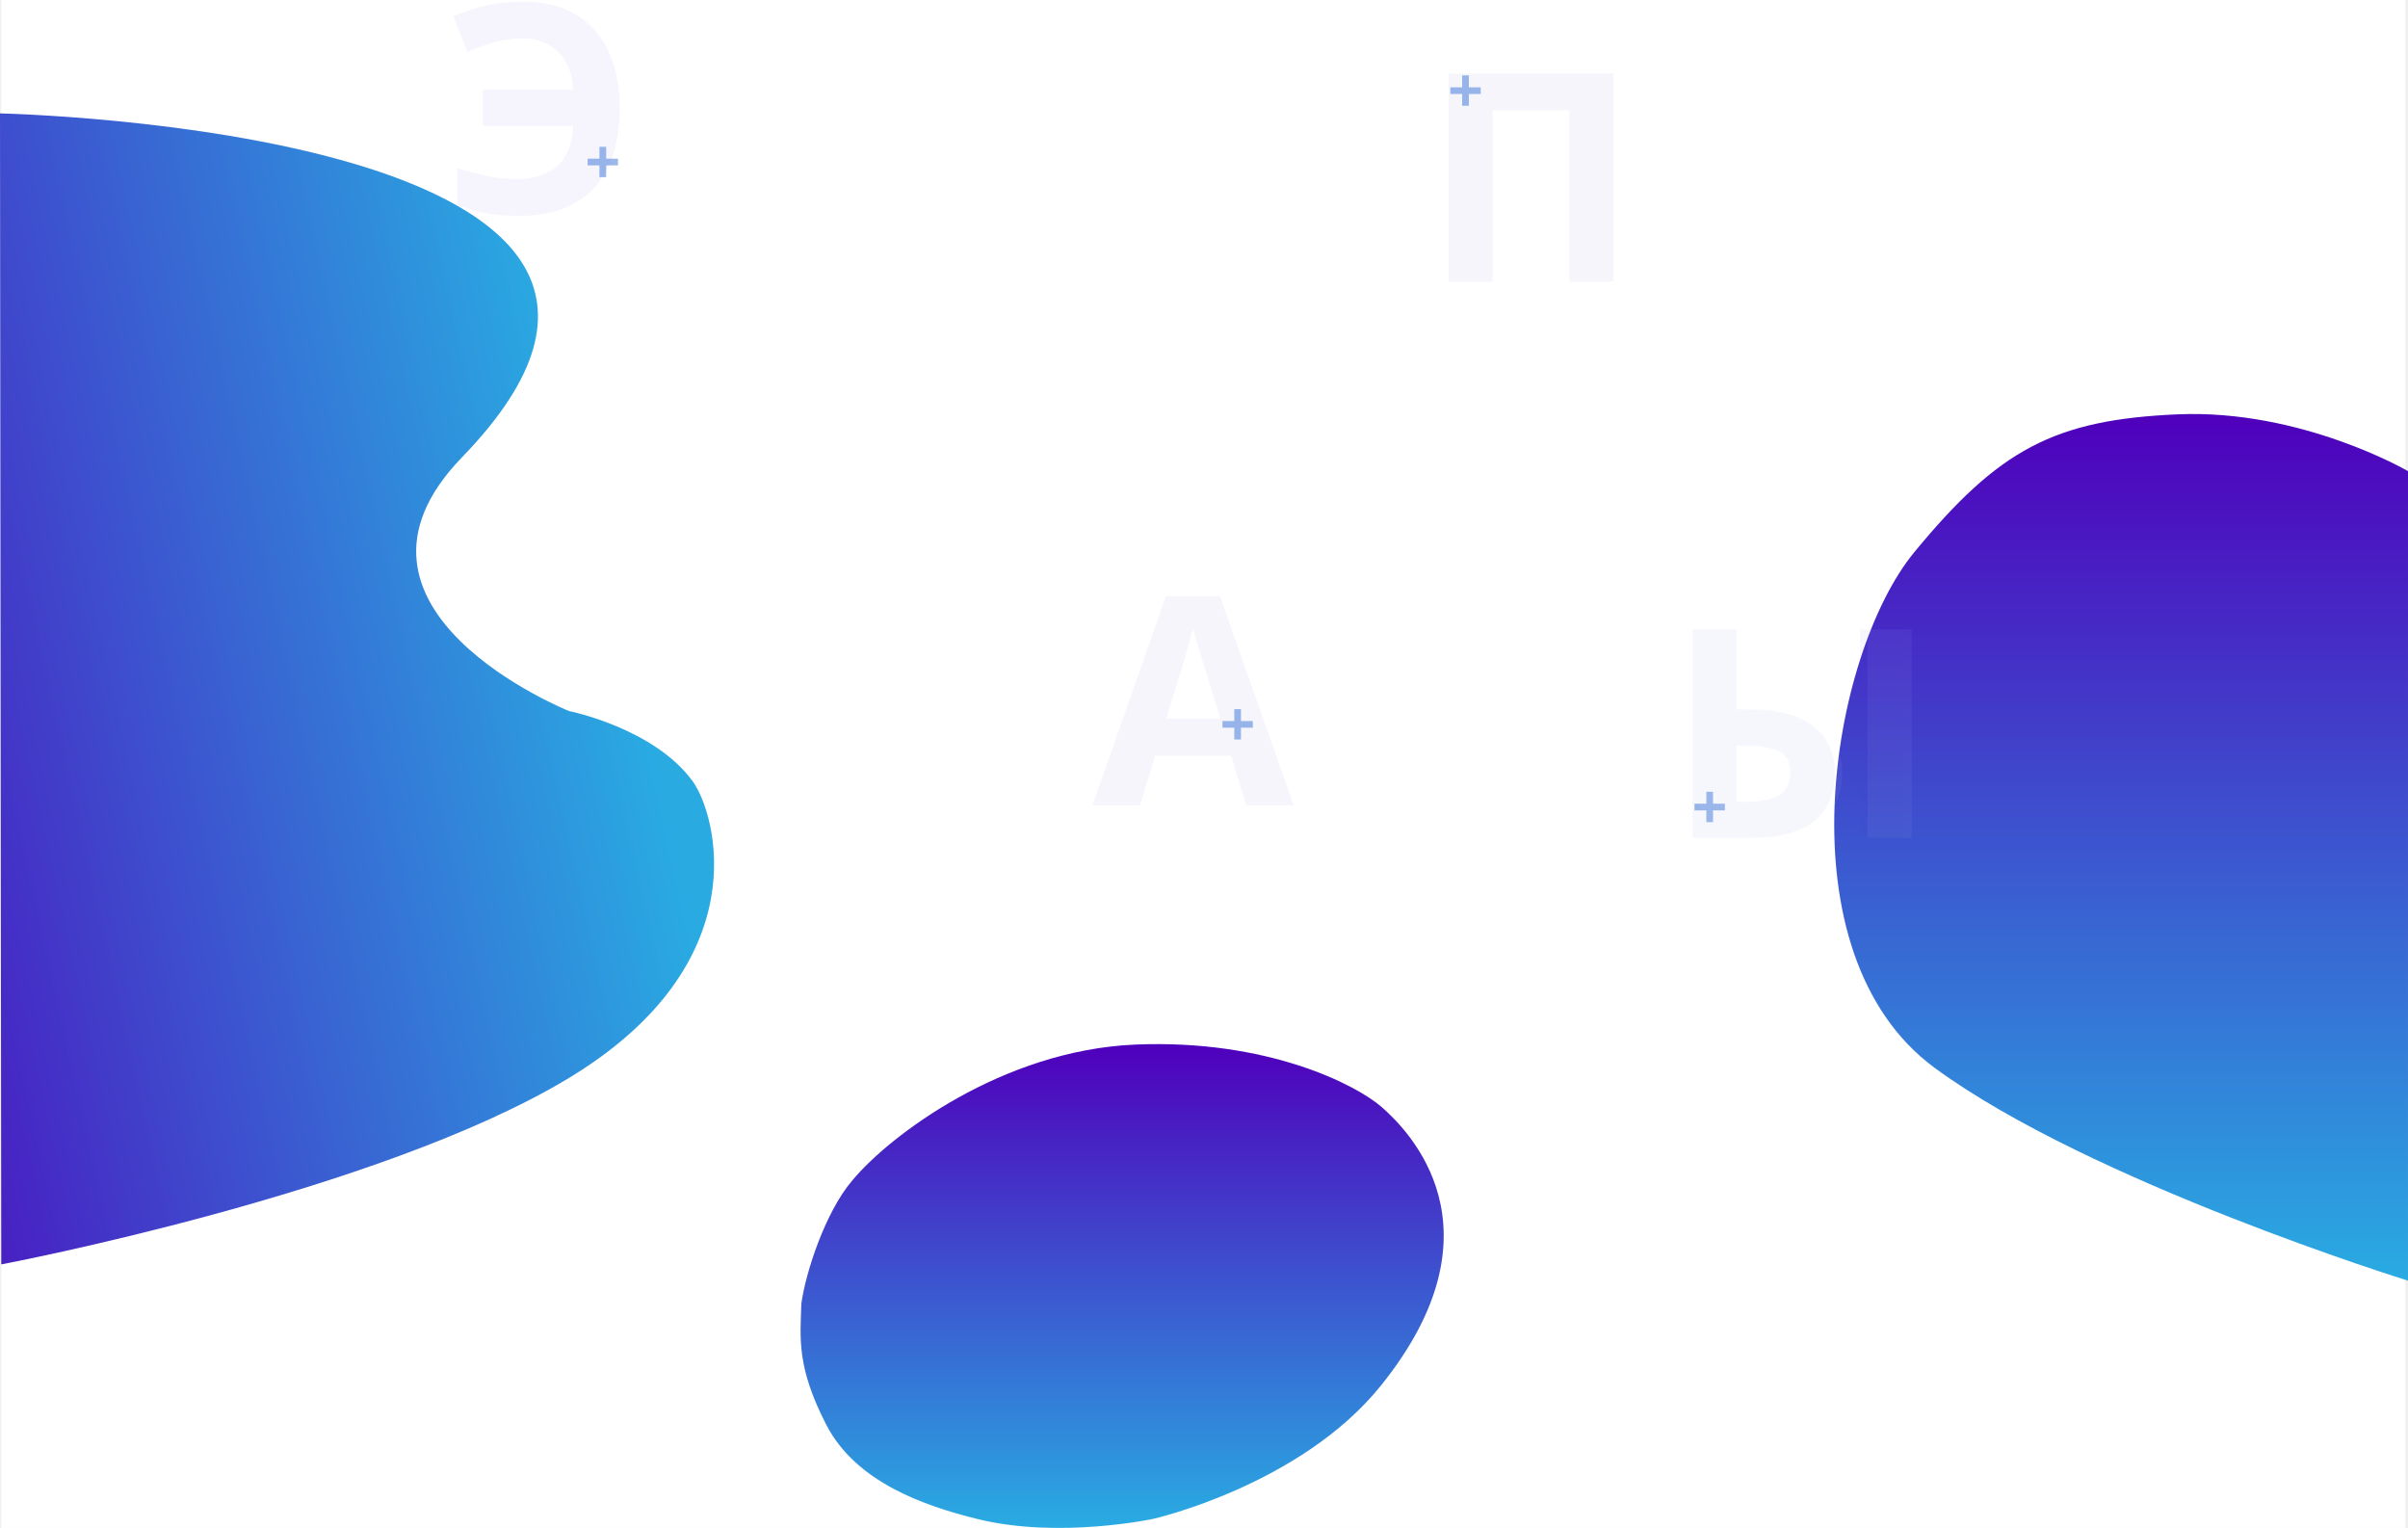
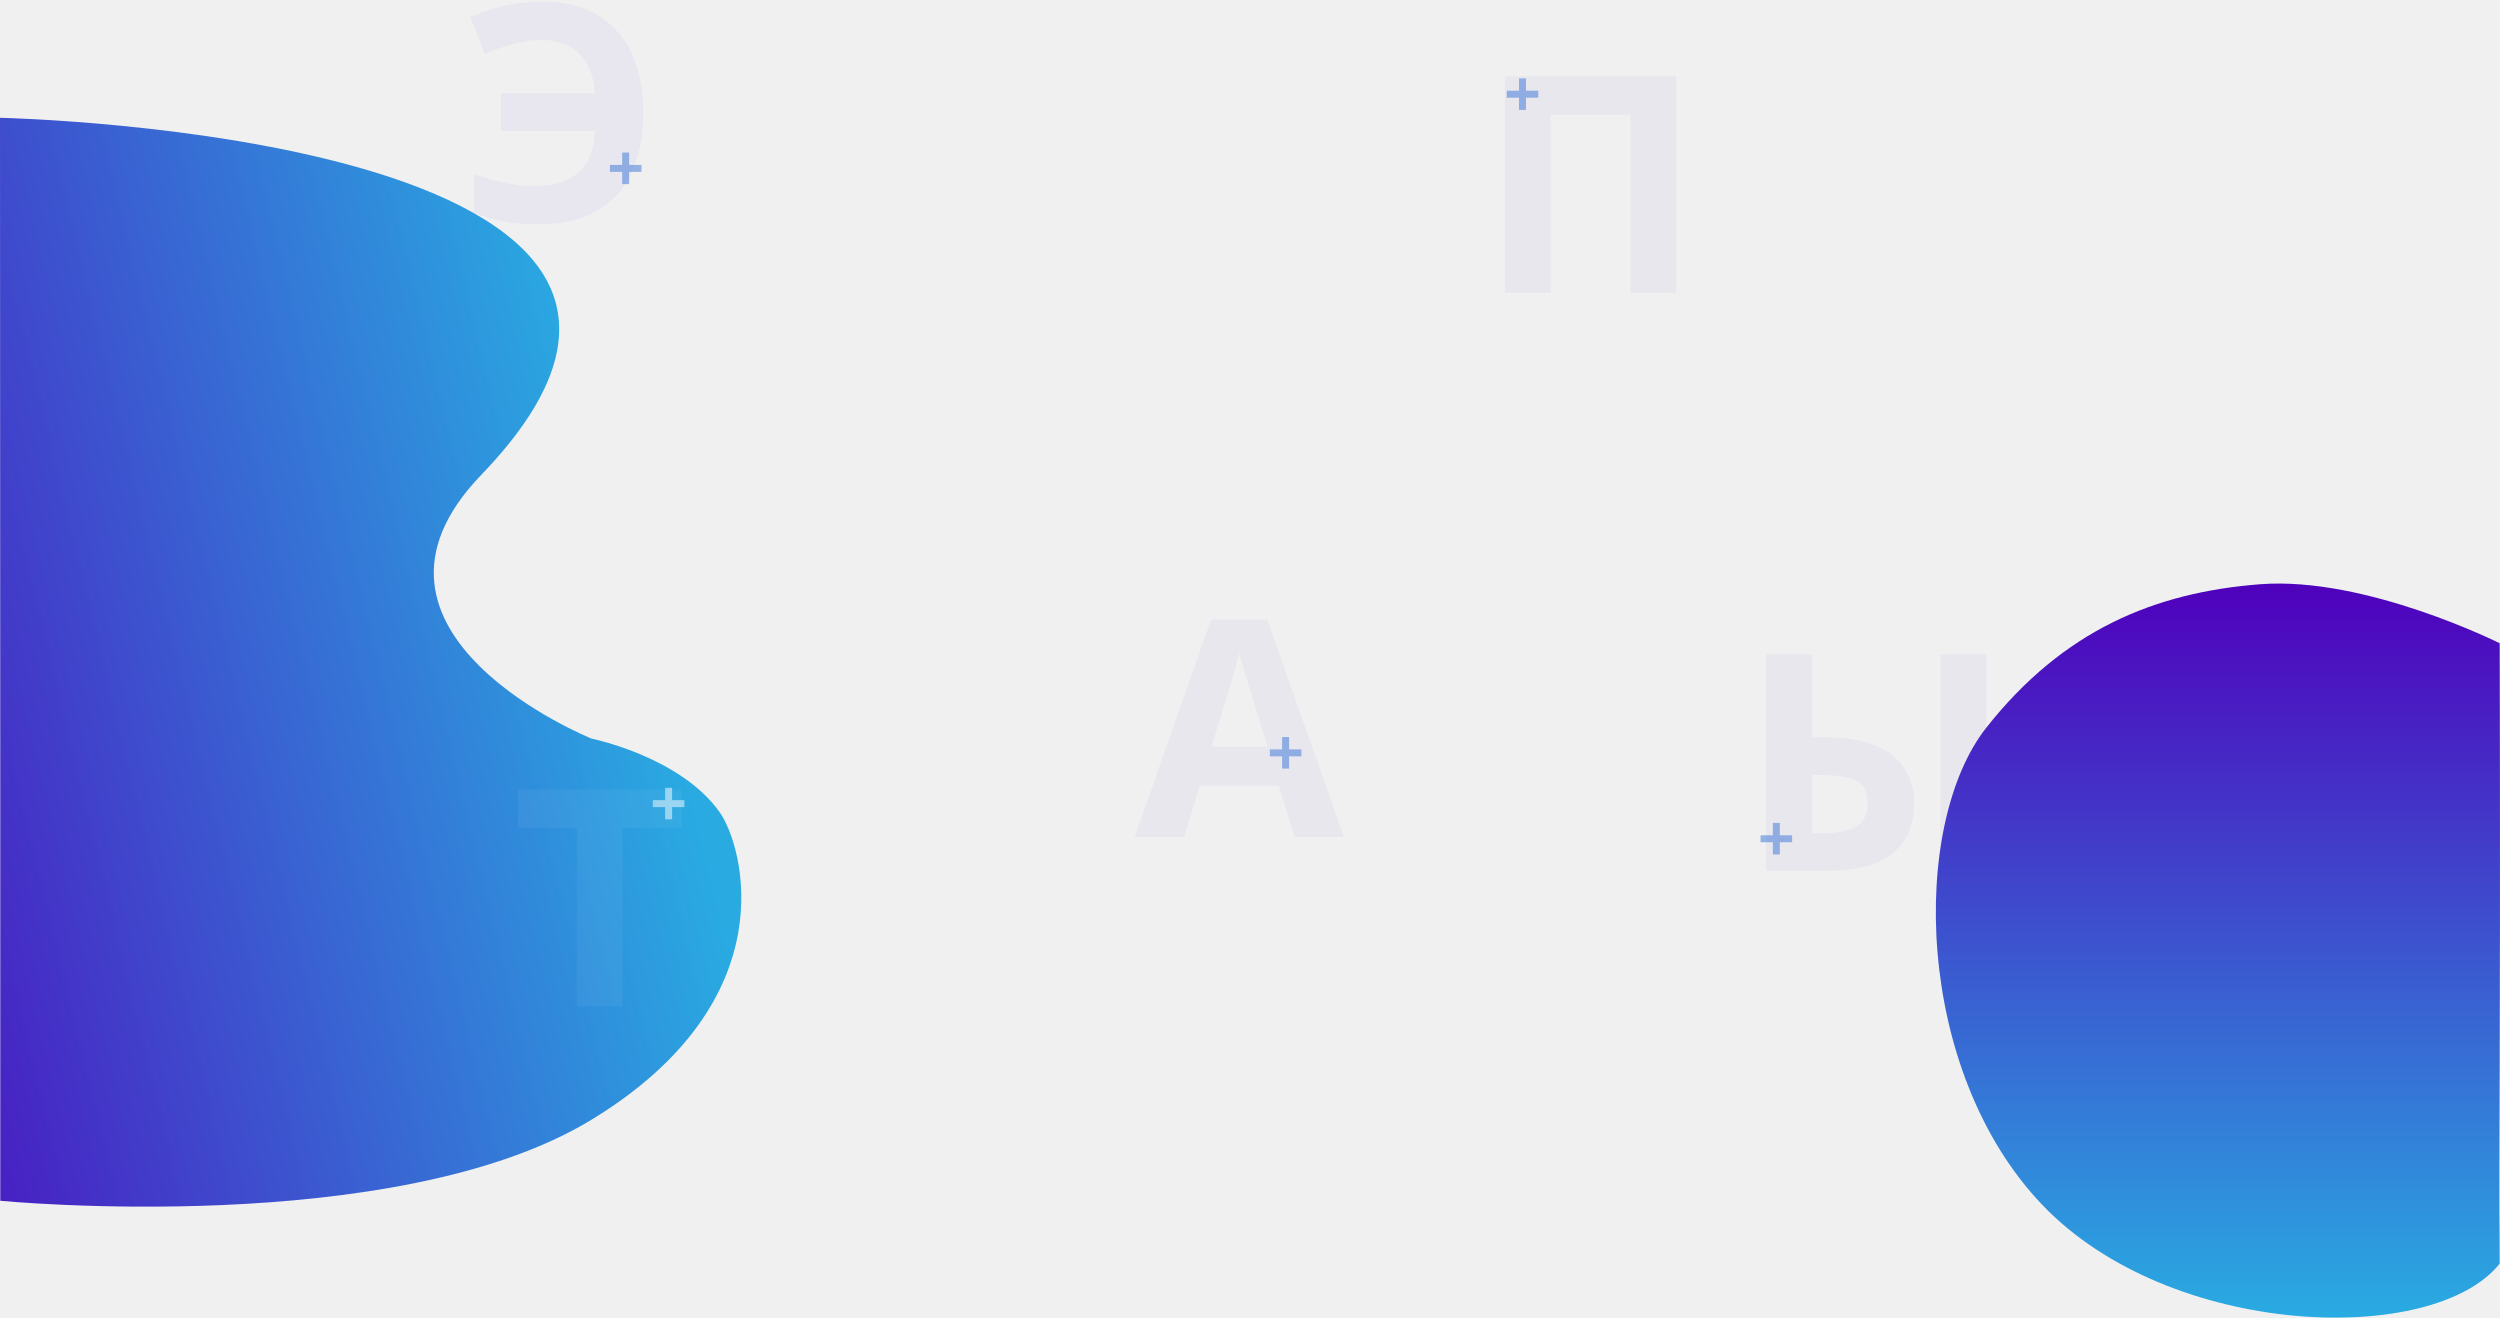
- <svg xmlns="http://www.w3.org/2000/svg" xmlns:xlink="http://www.w3.org/1999/xlink" viewBox="0 0 1923.122 1220">
+ <svg xmlns="http://www.w3.org/2000/svg" xmlns:xlink="http://www.w3.org/1999/xlink" width="1920.587" height="1012.248" viewBox="0 0 1920.587 1012.248">
  <defs>
-     <style>.a,.b,.e{fill:#fff;}.b,.c,.d,.i{font-size:233px;opacity:0.05;}.b,.c,.d,.e,.f,.i{font-family:HelveticaNeueCyr-Bold, HelveticaNeueCyr;font-weight:700;letter-spacing:0.08em;}.c{fill:#452cc5;}.d{fill:#4a14c0;}.e,.f{font-size:50px;opacity:0.5;}.f{fill:#3574d5;}.g{fill:url(#a);}.h{fill:url(#c);}.i{fill:#3f4acd;}</style>
-     <linearGradient id="a" x1="0.5" x2="0.5" y2="1" gradientUnits="objectBoundingBox">
+     <linearGradient id="a" x1="-0.304" y1="0.832" x2="0.867" y2="0.418" gradientUnits="objectBoundingBox">
      <stop offset="0" stop-color="#4f00bc" />
      <stop offset="1" stop-color="#29abe2" />
    </linearGradient>
-     <linearGradient id="c" x1="-0.304" y1="0.832" x2="0.867" y2="0.418" xlink:href="#a" />
+     <linearGradient id="b" x1="0.5" y1="0" x2="0.5" y2="1" xlink:href="#a" />
  </defs>
-   <g transform="translate(1 -1136)">
-     <rect class="a" width="1920" height="1220" transform="translate(0 1136)" />
-     <g transform="translate(353.267 1095)">
-       <text class="b" transform="translate(111 814)">
-         <tspan x="-71.182" y="0">Т</tspan>
-       </text>
-       <text class="c" transform="translate(598 684)">
-         <tspan x="-79.802" y="0">А</tspan>
-       </text>
-       <text class="c" transform="translate(868 266)">
-         <tspan x="-86.326" y="0">П</tspan>
-       </text>
-       <text class="d" transform="translate(86 211)">
-         <tspan x="-86.326" y="0">Э</tspan>
-       </text>
-     </g>
-     <g transform="translate(466.146 1181)">
-       <text class="e" transform="translate(48 590)">
-         <tspan x="-15" y="0">+</tspan>
-       </text>
-       <text class="f" transform="translate(15 102)">
-         <tspan x="-15" y="0">+</tspan>
-       </text>
-       <text class="f" transform="translate(704 45)">
-         <tspan x="-15" y="0">+</tspan>
-       </text>
-       <text class="f" transform="translate(522 551)">
-         <tspan x="-15" y="0">+</tspan>
-       </text>
-       <text class="f" transform="translate(899 617)">
-         <tspan x="-15" y="0">+</tspan>
-       </text>
-     </g>
-     <path class="g" d="M1876.124,1475.172s-85.136-49.617-184-45.34-142.927,28.3-210.284,110.046-107.9,320.7,16.428,411.885,377.851,169.784,377.851,169.784Z" transform="translate(45.998 37)" />
-     <path class="g" d="M1897.792,1479.989c-20.386-18-91.653-54.639-197.252-50.128s-195.914,72.426-225.852,108.471c-21.594,25.278-37.229,73.406-40.67,98.355-.86,27.53-3.971,50.3,19.854,96.621s79.041,64.942,120.123,75.2c65.52,16.366,141.211,0,141.211,0s117.7-26.7,181.873-106.618C1997.981,1576.233,1918.178,1497.993,1897.792,1479.989Z" transform="translate(-795.027 540.189)" />
-     <path class="h" d="M-139,1217.374s622.328,13.134,369,274.542c-117.544,121.292,85.428,202.641,85.428,202.641s68.5,13.708,99.128,56.593c18.238,25.731,52.713,144.447-99.128,236.354S-138,2136.372-138,2136.372Z" transform="translate(138 9.174)" />
-     <text class="b" transform="translate(1441.267 1805)">
+   <g transform="translate(353.491 -41)">
+     <text transform="translate(598 684)" fill="#452cc5" font-size="233" font-family="HelveticaNeueCyr-Bold, HelveticaNeueCyr" font-weight="700" letter-spacing="0.08em" opacity="0.05">
+       <tspan x="-79.802" y="0">А</tspan>
+     </text>
+     <text transform="translate(634.879 637)" fill="#3574d5" font-size="50" font-family="HelveticaNeueCyr-Bold, HelveticaNeueCyr" font-weight="700" letter-spacing="0.08em" opacity="0.5">
+       <tspan x="-15" y="0">+</tspan>
+     </text>
+     <text transform="translate(868 266)" fill="#452cc5" font-size="233" font-family="HelveticaNeueCyr-Bold, HelveticaNeueCyr" font-weight="700" letter-spacing="0.08em" opacity="0.05">
+       <tspan x="-86.326" y="0">П</tspan>
+     </text>
+     <text transform="translate(816.879 131)" fill="#3574d5" font-size="50" font-family="HelveticaNeueCyr-Bold, HelveticaNeueCyr" font-weight="700" letter-spacing="0.08em" opacity="0.5">
+       <tspan x="-15" y="0">+</tspan>
+     </text>
+     <text transform="translate(1088 710)" fill="#452cc5" font-size="233" font-family="HelveticaNeueCyr-Bold, HelveticaNeueCyr" font-weight="700" letter-spacing="0.08em" opacity="0.05">
      <tspan x="-105.665" y="0">Ы</tspan>
    </text>
-     <text class="i" transform="translate(1435.431 1805)">
-       <tspan x="-105.665" y="0">Ы</tspan>
+     <text transform="translate(1011.879 703)" fill="#3574d5" font-size="50" font-family="HelveticaNeueCyr-Bold, HelveticaNeueCyr" font-weight="700" letter-spacing="0.08em" opacity="0.5">
+       <tspan x="-15" y="0">+</tspan>
+     </text>
+     <text transform="translate(86 211)" fill="#4a14c0" font-size="233" font-family="HelveticaNeueCyr-Bold, HelveticaNeueCyr" font-weight="700" letter-spacing="0.08em" opacity="0.05">
+       <tspan x="-86.326" y="0">Э</tspan>
+     </text>
+     <text transform="translate(127.879 188)" fill="#3574d5" font-size="50" font-family="HelveticaNeueCyr-Bold, HelveticaNeueCyr" font-weight="700" letter-spacing="0.08em" opacity="0.5">
+       <tspan x="-15" y="0">+</tspan>
+     </text>
+     <g transform="translate(-353.267 -1095)">
+       <path d="M-142.223,1217.318S478.965,1230.5,227.4,1491.741c-116.724,121.216,84.832,202.513,84.832,202.513s68.018,13.7,98.436,56.557c18.111,25.714,52.346,144.355-98.436,236.2S-142,2049.3-142,2049.3V1750.812Z" transform="translate(142 9.174)" fill="url(#a)" />
+       <path d="M1876.124,1475.172s-102.925-51.588-184-45.34-151.232,35.29-210.284,110.046-55.533,263.928,43.036,366.9,300.705,108.729,351.243,44.985c-.107-54.9-.545-4.642,0-151.161S1876.124,1475.172,1876.124,1475.172Z" transform="translate(43.998 155)" fill="url(#b)" />
+     </g>
+     <text transform="translate(111 814)" fill="#fff" font-size="233" font-family="HelveticaNeueCyr-Bold, HelveticaNeueCyr" font-weight="700" letter-spacing="0.08em" opacity="0.05">
+       <tspan x="-71.182" y="0">Т</tspan>
+     </text>
+     <text transform="translate(160.879 676)" fill="#fff" font-size="50" font-family="HelveticaNeueCyr-Bold, HelveticaNeueCyr" font-weight="700" letter-spacing="0.08em" opacity="0.5">
+       <tspan x="-15" y="0">+</tspan>
    </text>
  </g>
</svg>
